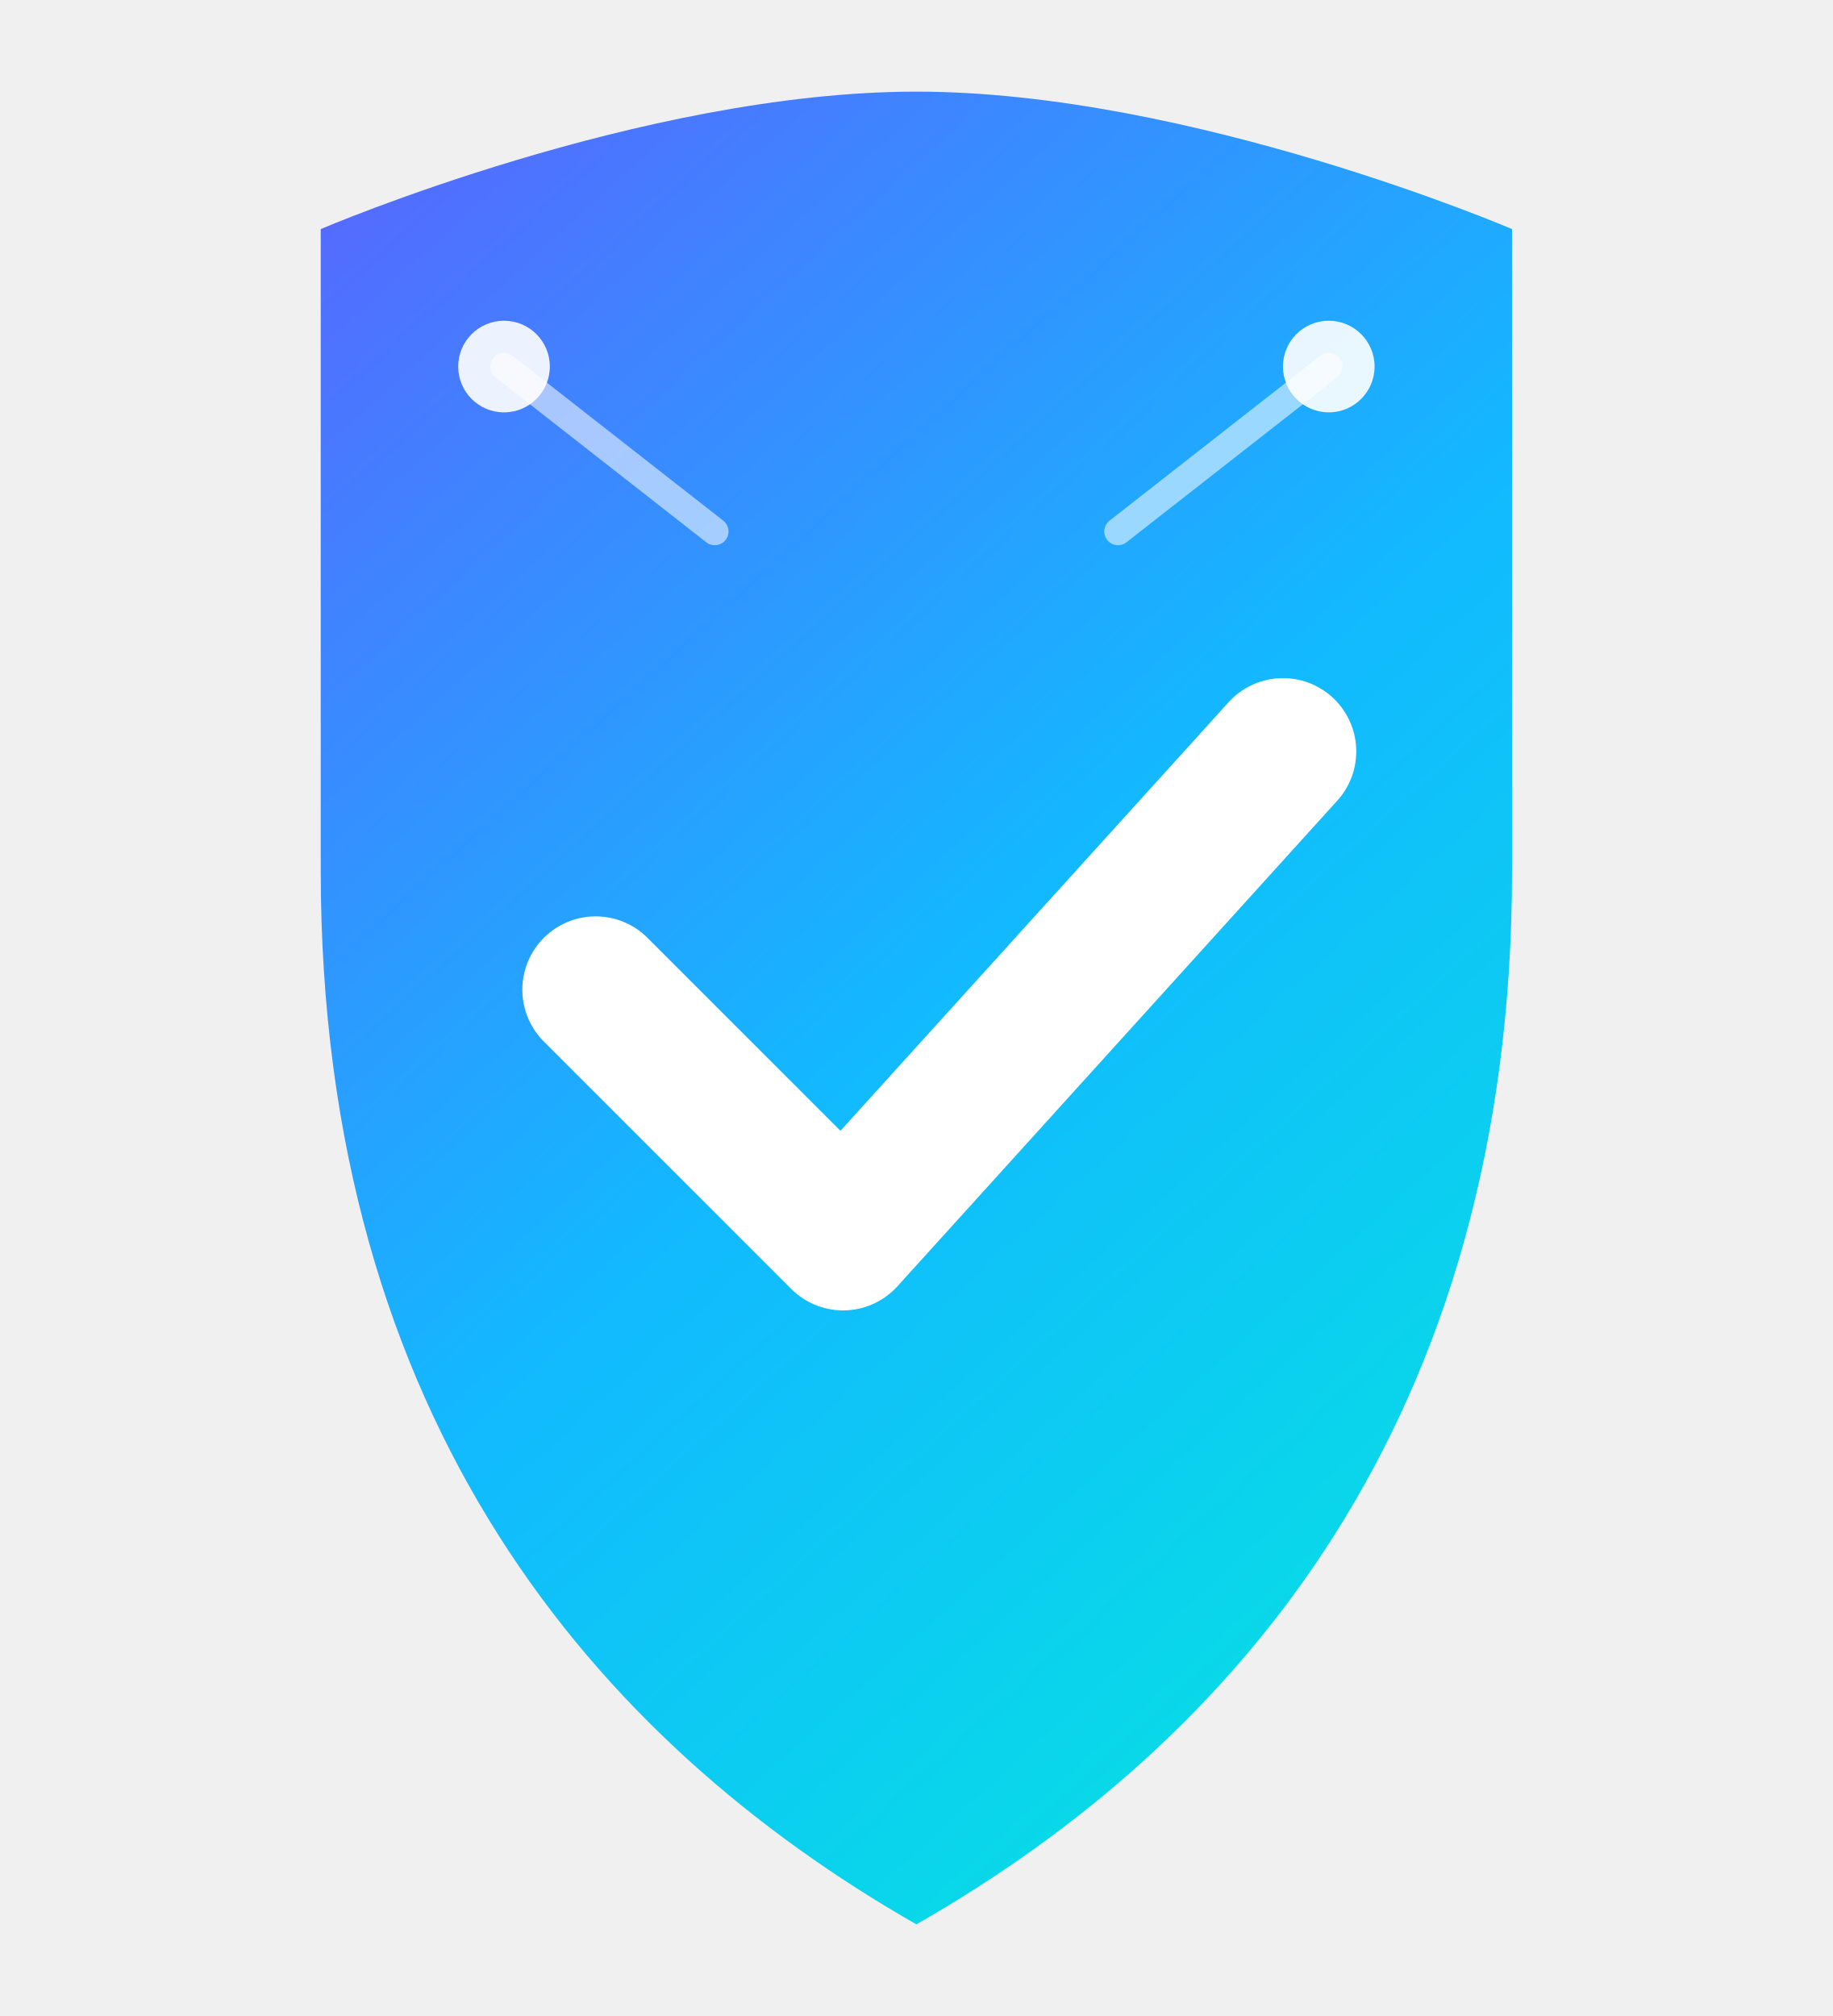
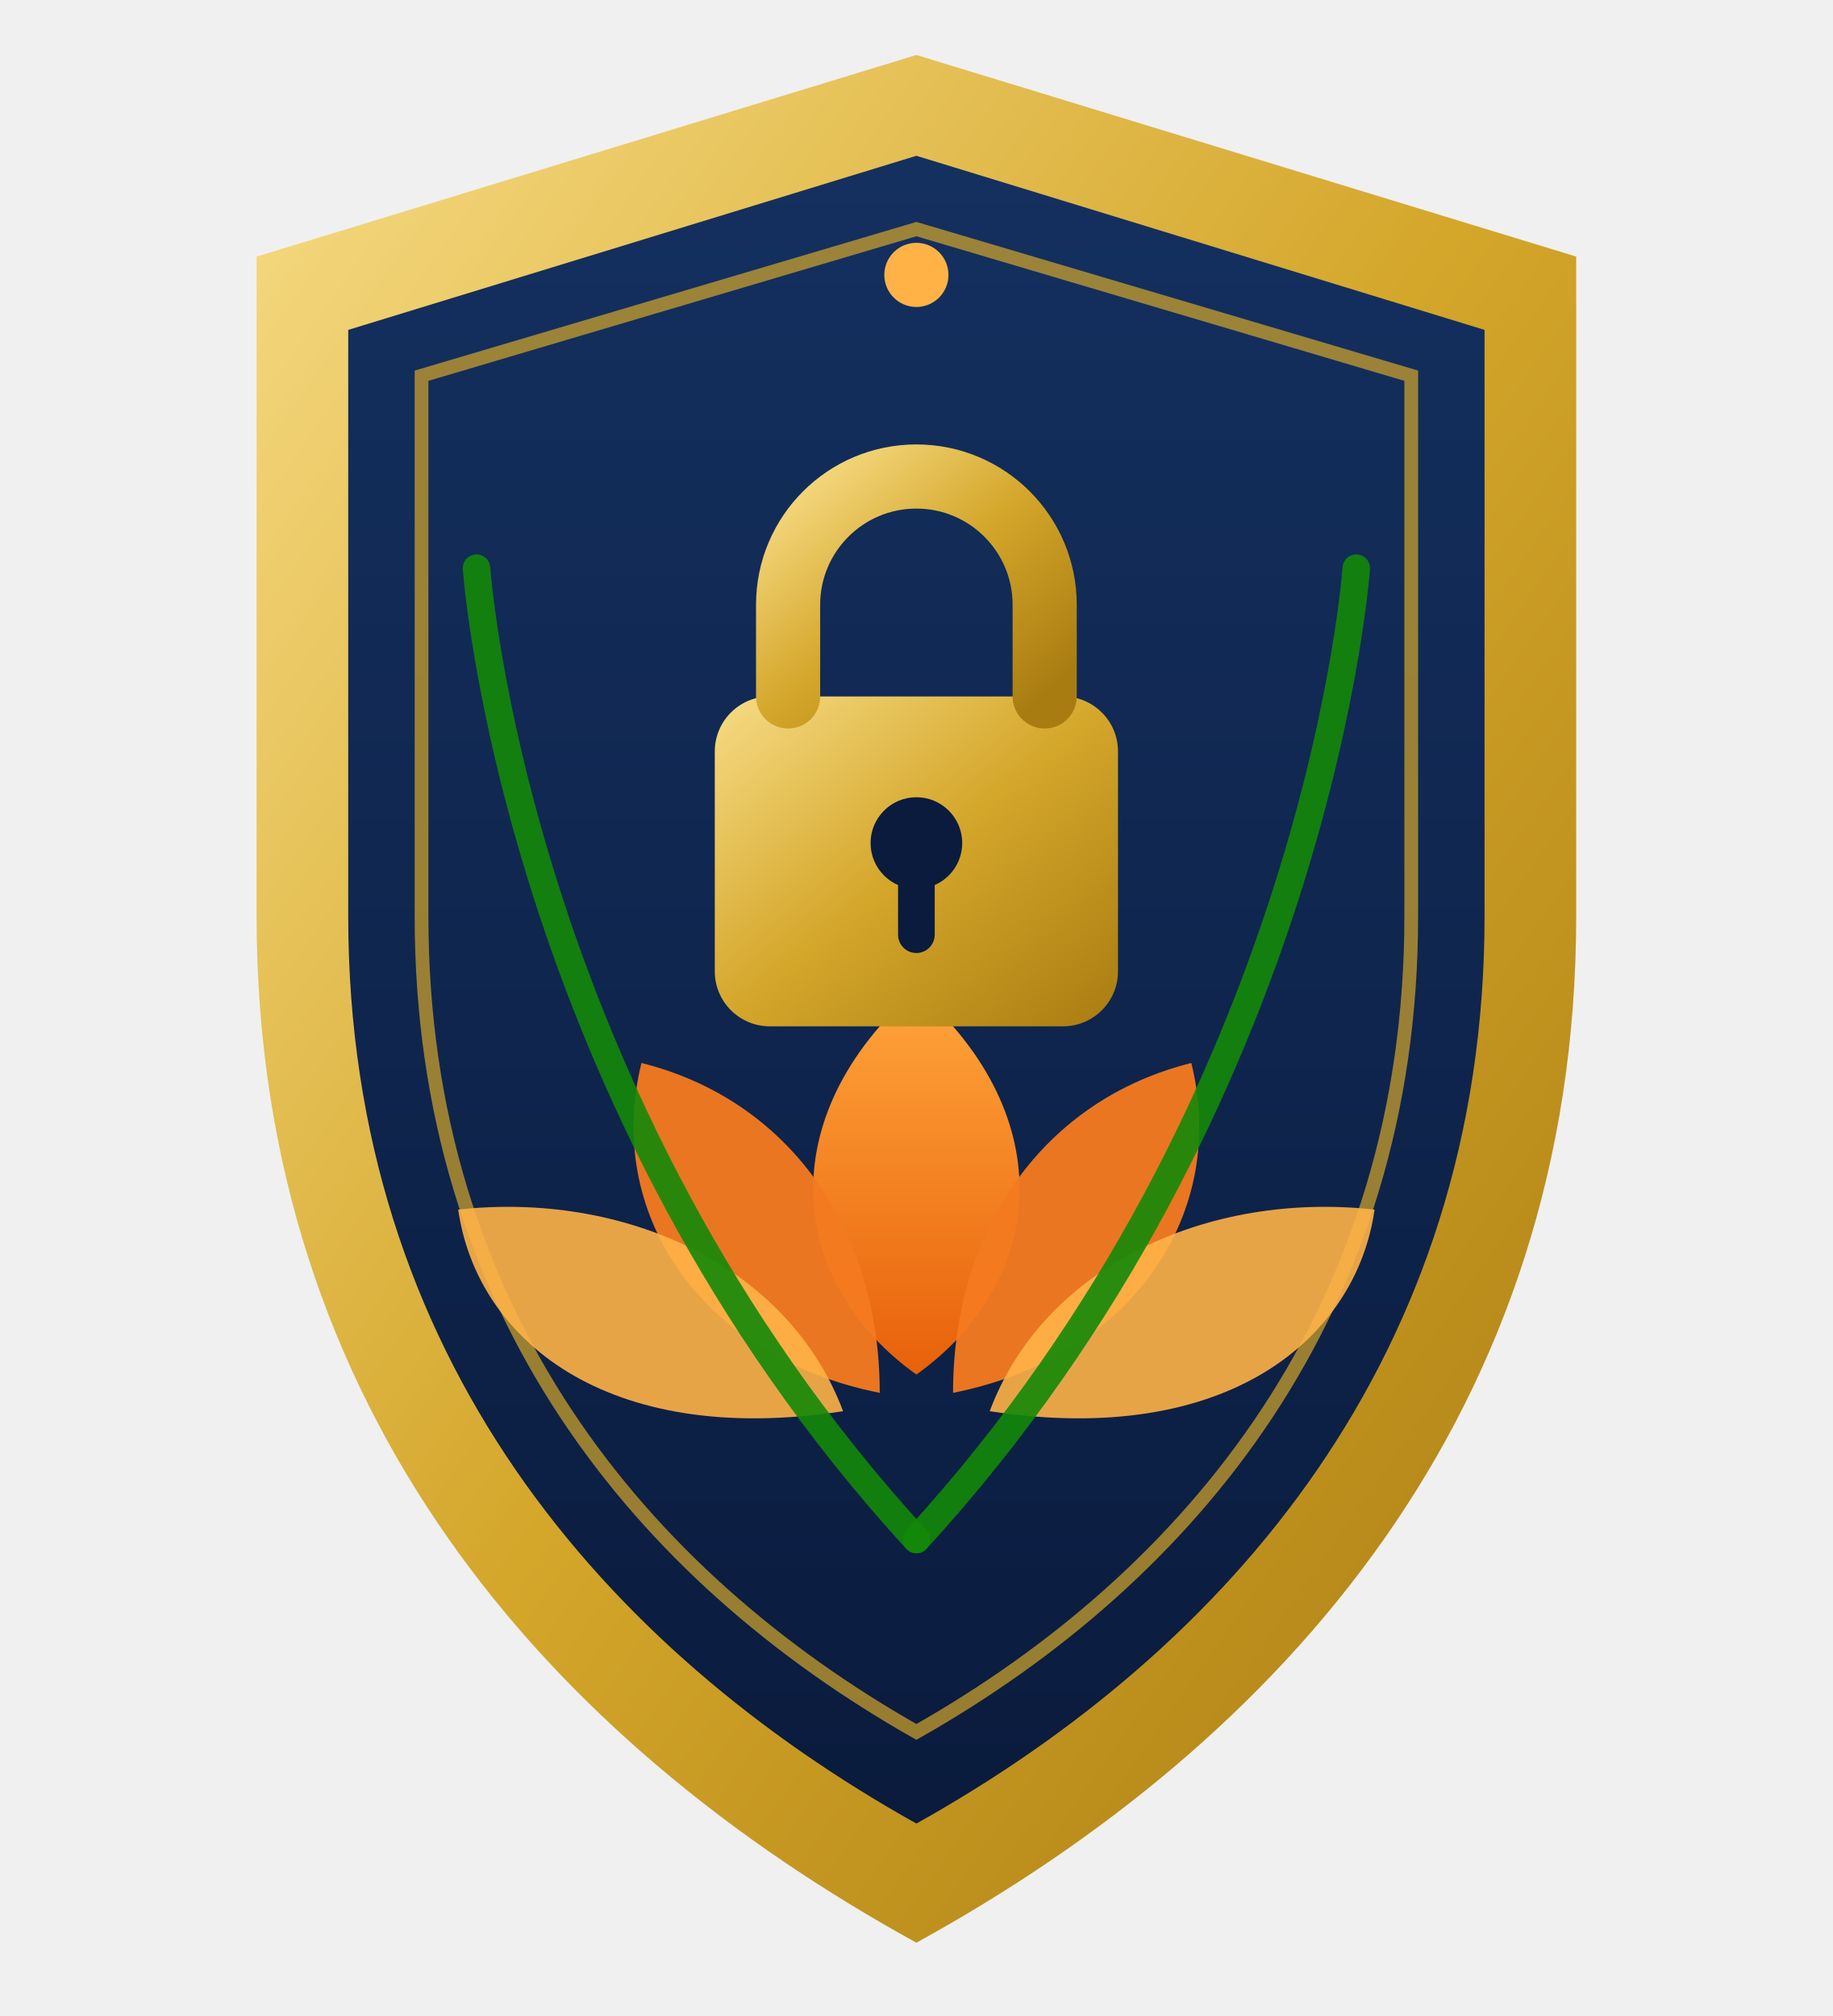
<svg xmlns="http://www.w3.org/2000/svg" viewBox="0 0 200 220" role="img" aria-label="CyberShild logo">
  <defs>
-     <linearGradient id="csGrad" x1="0" y1="0" x2="200" y2="220" gradientUnits="userSpaceOnUse">
-       <stop offset="0" stop-color="#6d4dff" />
-       <stop offset="0.5" stop-color="#12b9ff" />
-       <stop offset="1" stop-color="#00f5d4" />
+     <linearGradient id="gold" x1="0" y1="0" x2="1" y2="1">
+       <stop offset="0" stop-color="#f7dc85" />
+       <stop offset=".5" stop-color="#d4a62a" />
+       <stop offset="1" stop-color="#a97c12" />
+     </linearGradient>
+     <linearGradient id="navy" x1="0" y1="0" x2="0" y2="1">
+       <stop offset="0" stop-color="#14305f" />
+       <stop offset="1" stop-color="#0a1b3d" />
+     </linearGradient>
+     <linearGradient id="saf" x1="0" y1="1" x2="0" y2="0">
+       <stop offset="0" stop-color="#e8610a" />
+       <stop offset="1" stop-color="#ffa43a" />
    </linearGradient>
  </defs>
-   <path d="M100,10            C130,10 165,25 165,25            L165,95            C165,155 135,190 100,210            C65,190 35,155 35,95            L35,25            C35,25 70,10 100,10            Z" fill="url(#csGrad)" />
-   <line x1="55" y1="40" x2="78" y2="58" stroke="#ffffff" stroke-width="3" stroke-linecap="round" opacity="0.55" />
-   <line x1="145" y1="40" x2="122" y2="58" stroke="#ffffff" stroke-width="3" stroke-linecap="round" opacity="0.55" />
-   <circle cx="55" cy="40" r="5" fill="#ffffff" opacity="0.9" />
-   <circle cx="145" cy="40" r="5" fill="#ffffff" opacity="0.9" />
-   <path d="M65,108 L92,135 L140,82" fill="none" stroke="#ffffff" stroke-width="16" stroke-linecap="round" stroke-linejoin="round" />
+   <path d="M100 6 L172 28 V100 C172 154 140 190 100 212 C60 190 28 154 28 100 V28 Z" fill="url(#gold)" />
+   <path d="M100 17 L162 36 V100 C162 148 134 180 100 199 C66 180 38 148 38 100 V36 Z" fill="url(#navy)" />
+   <path d="M100 25 L154 41 V100 C154 143 130 172 100 189 C70 172 46 143 46 100 V41 Z" fill="none" stroke="#d4a62a" stroke-width="1.5" opacity=".7" />
+   <g transform="translate(100 150)">
+     <path d="M0 0 C-14 -10 -16 -28 0 -42 C16 -28 14 -10 0 0Z" fill="url(#saf)" />
+     <path d="M-4 2 C-24 -2 -34 -18 -30 -34 C-14 -30 -4 -16 -4 2Z" fill="#f47a1f" opacity=".95" />
+     <path d="M4 2 C24 -2 34 -18 30 -34 C14 -30 4 -16 4 2Z" fill="#f47a1f" opacity=".95" />
+     <path d="M-8 4 C-34 8 -48 -4 -50 -18 C-32 -20 -14 -12 -8 4Z" fill="#ffb347" opacity=".9" />
+     <path d="M8 4 C34 8 48 -4 50 -18 C32 -20 14 -12 8 4Z" fill="#ffb347" opacity=".9" />
+   </g>
+   <rect x="78" y="76" width="44" height="36" rx="6" fill="url(#gold)" />
+   <path d="M86 76 V66 a14 14 0 0 1 28 0 V76" fill="none" stroke="url(#gold)" stroke-width="7" stroke-linecap="round" />
+   <circle cx="100" cy="92" r="5" fill="#0a1b3d" />
+   <rect x="98" y="94" width="4" height="10" rx="2" fill="#0a1b3d" />
+   <path d="M52 62 C52 62 56 120 100 168" fill="none" stroke="#138808" stroke-width="3" stroke-linecap="round" opacity=".9" />
+   <path d="M148 62 C148 62 144 120 100 168" fill="none" stroke="#138808" stroke-width="3" stroke-linecap="round" opacity=".9" />
+   <circle cx="100" cy="30" r="3.5" fill="#ffb347" />
</svg>
